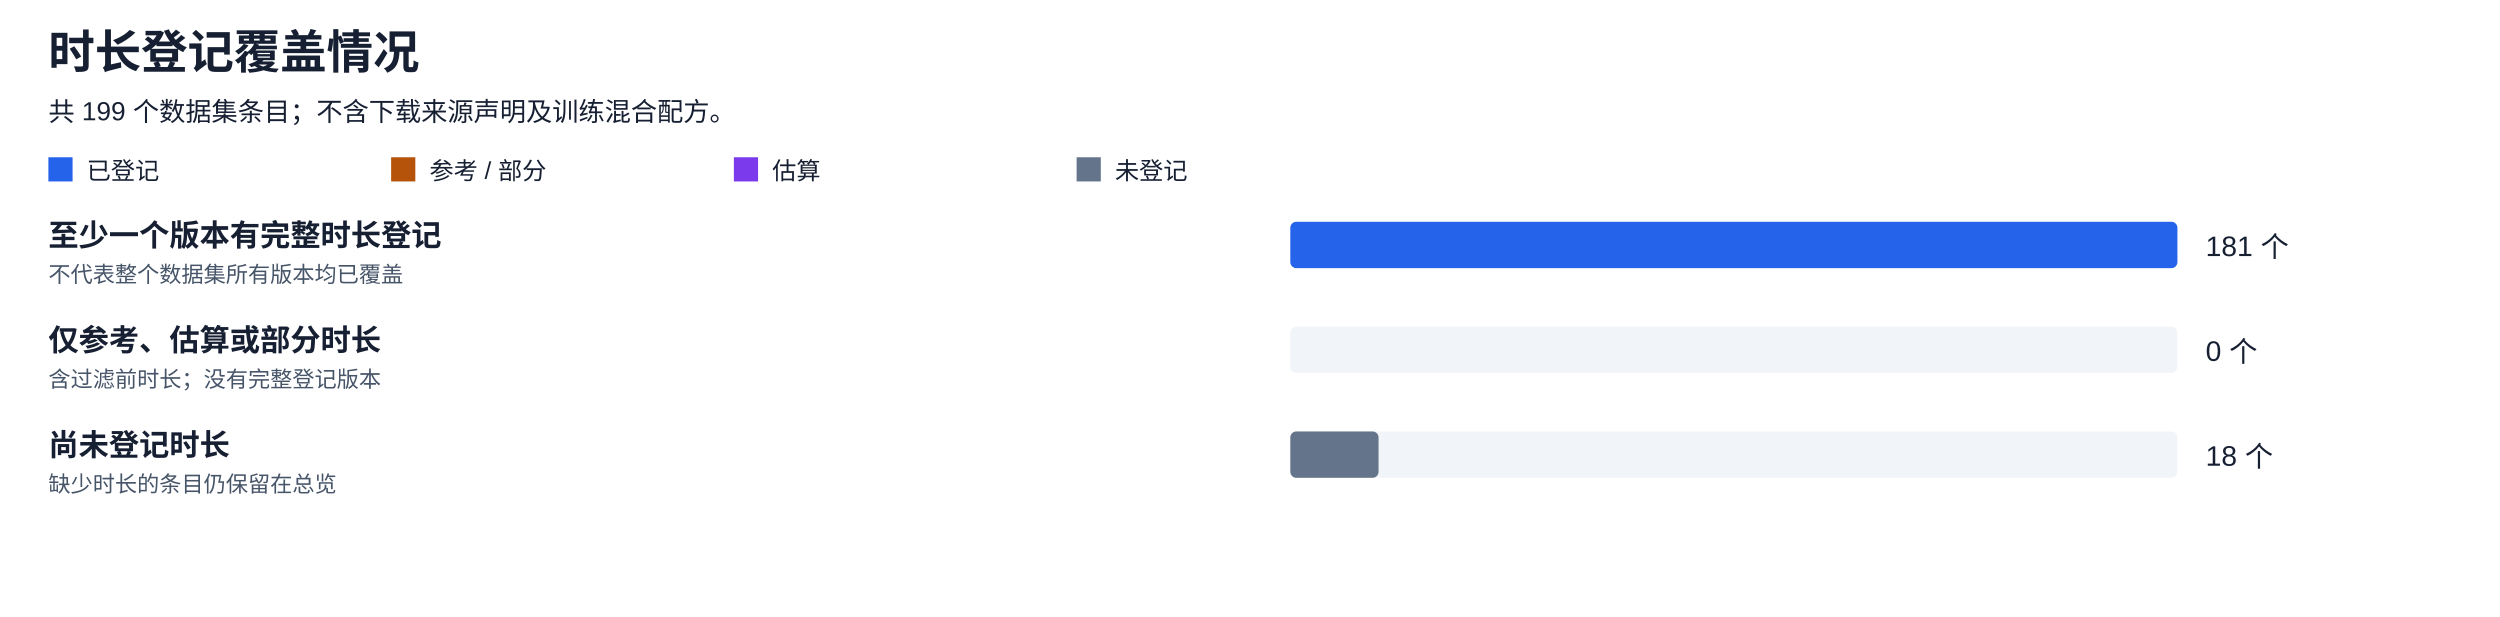
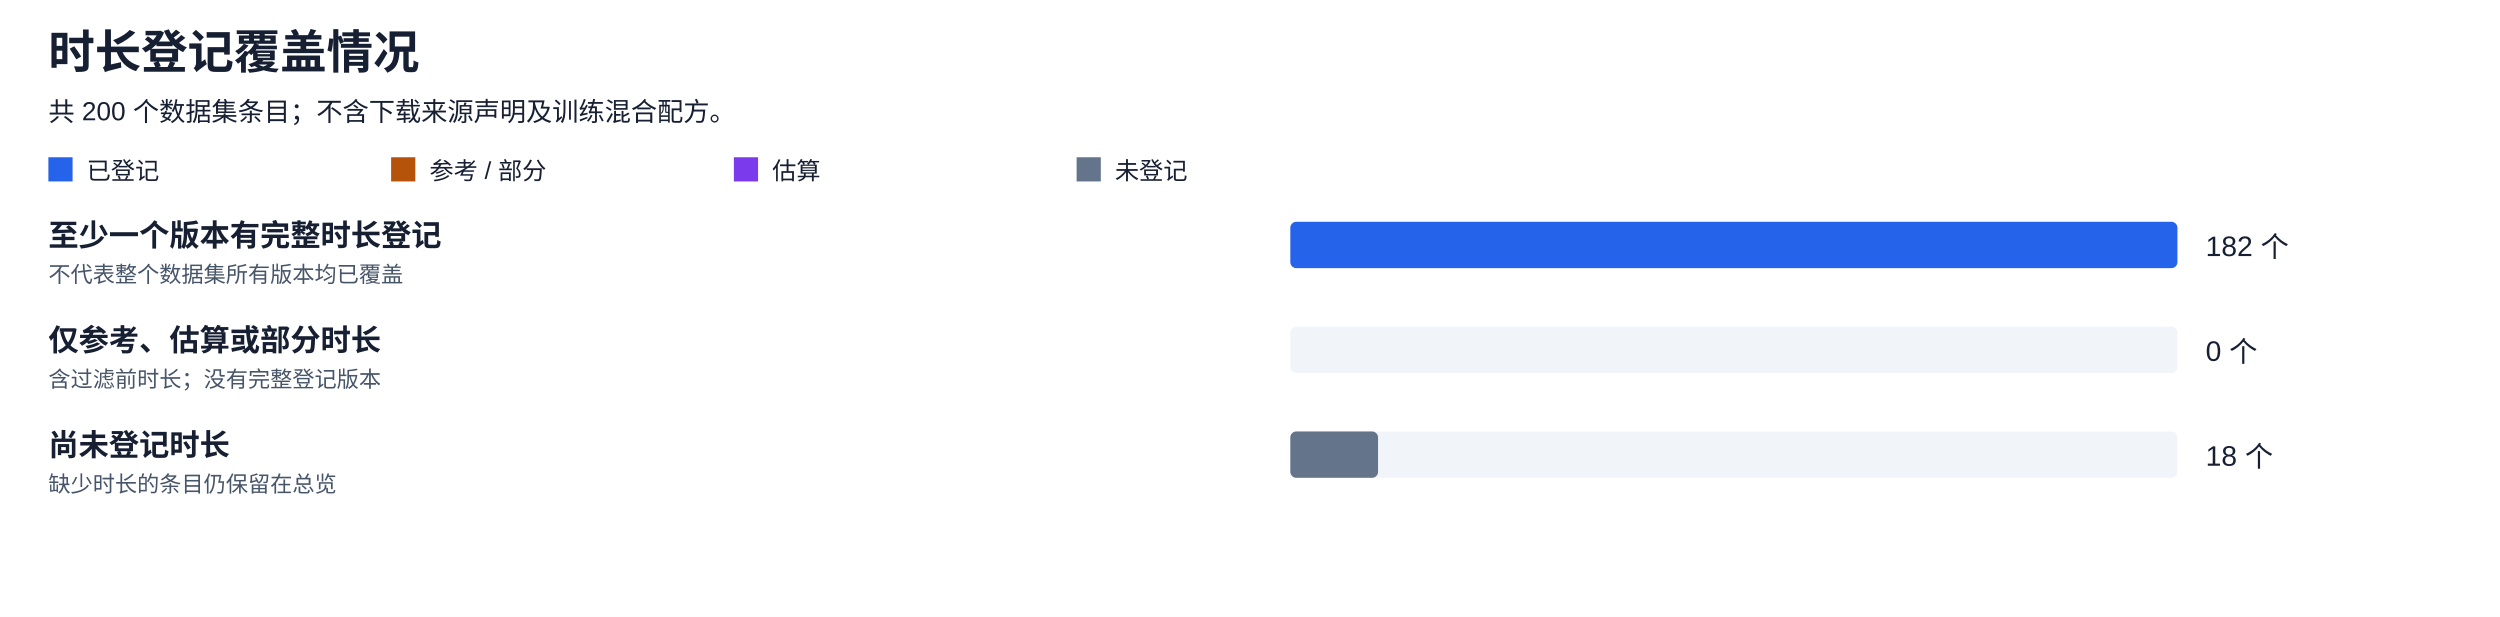
<svg xmlns="http://www.w3.org/2000/svg" width="1240" height="306" viewBox="0 0 1240 306" role="img" aria-labelledby="title desc">
  <rect width="100%" height="100%" fill="white" />
  <g font-family="Arial, Noto Sans CJK SC, Microsoft YaHei, sans-serif" fill="#172033">
    <text x="24" y="34" font-size="23" font-weight="700">时长登记覆盖情况</text>
-     <text x="24" y="60" font-size="13">共 199 个数据集条目；不含下载来源声明及训练混合配方。</text>
+     <text x="24" y="60" font-size="13">共 200 个数据集条目；不含下载来源声明及训练混合配方。</text>
    <rect x="24" y="78" width="12" height="12" fill="#2563eb" />
    <text x="43" y="89" font-size="12">已登记</text>
    <rect x="194" y="78" width="12" height="12" fill="#b45309" />
    <text x="213" y="89" font-size="12">参考 / 部分</text>
    <rect x="364" y="78" width="12" height="12" fill="#7c3aed" />
    <text x="383" y="89" font-size="12">估算</text>
    <rect x="534" y="78" width="12" height="12" fill="#64748b" />
    <text x="553" y="89" font-size="12">未登记</text>
    <text x="24" y="122" font-size="15" font-weight="600">至少一个版本有完整时长登记</text>
    <text x="24" y="140" font-size="11" fill="#475569">不代表整个数据集所有版本均已覆盖</text>
    <rect x="640" y="110" width="440" height="23" rx="3" fill="#f1f5f9" />
    <rect x="640" y="110" width="440.00" height="23" rx="3" fill="#2563eb" />
-     <text x="1094" y="127" font-size="14">181 个</text>
+     <text x="1094" y="127" font-size="14">182 个</text>
    <text x="24" y="174" font-size="15" font-weight="600">仅参考、估算或部分时长</text>
    <text x="24" y="192" font-size="11" fill="#475569">含过滤前时长；没有完整登记版本</text>
    <rect x="640" y="162" width="440" height="23" rx="3" fill="#f1f5f9" />
    <rect x="640" y="162" width="0.00" height="23" rx="3" fill="#b45309" />
    <text x="1094" y="179" font-size="14">0 个</text>
    <text x="24" y="226" font-size="15" font-weight="600">尚未登记时长</text>
    <text x="24" y="244" font-size="11" fill="#475569">缺少时长的条目仍保留在总览</text>
    <rect x="640" y="214" width="440" height="23" rx="3" fill="#f1f5f9" />
-     <rect x="640" y="214" width="43.76" height="23" rx="3" fill="#64748b" />
+     <rect x="640" y="214" width="43.52" height="23" rx="3" fill="#64748b" />
    <text x="1094" y="231" font-size="14">18 个</text>
  </g>
</svg>
